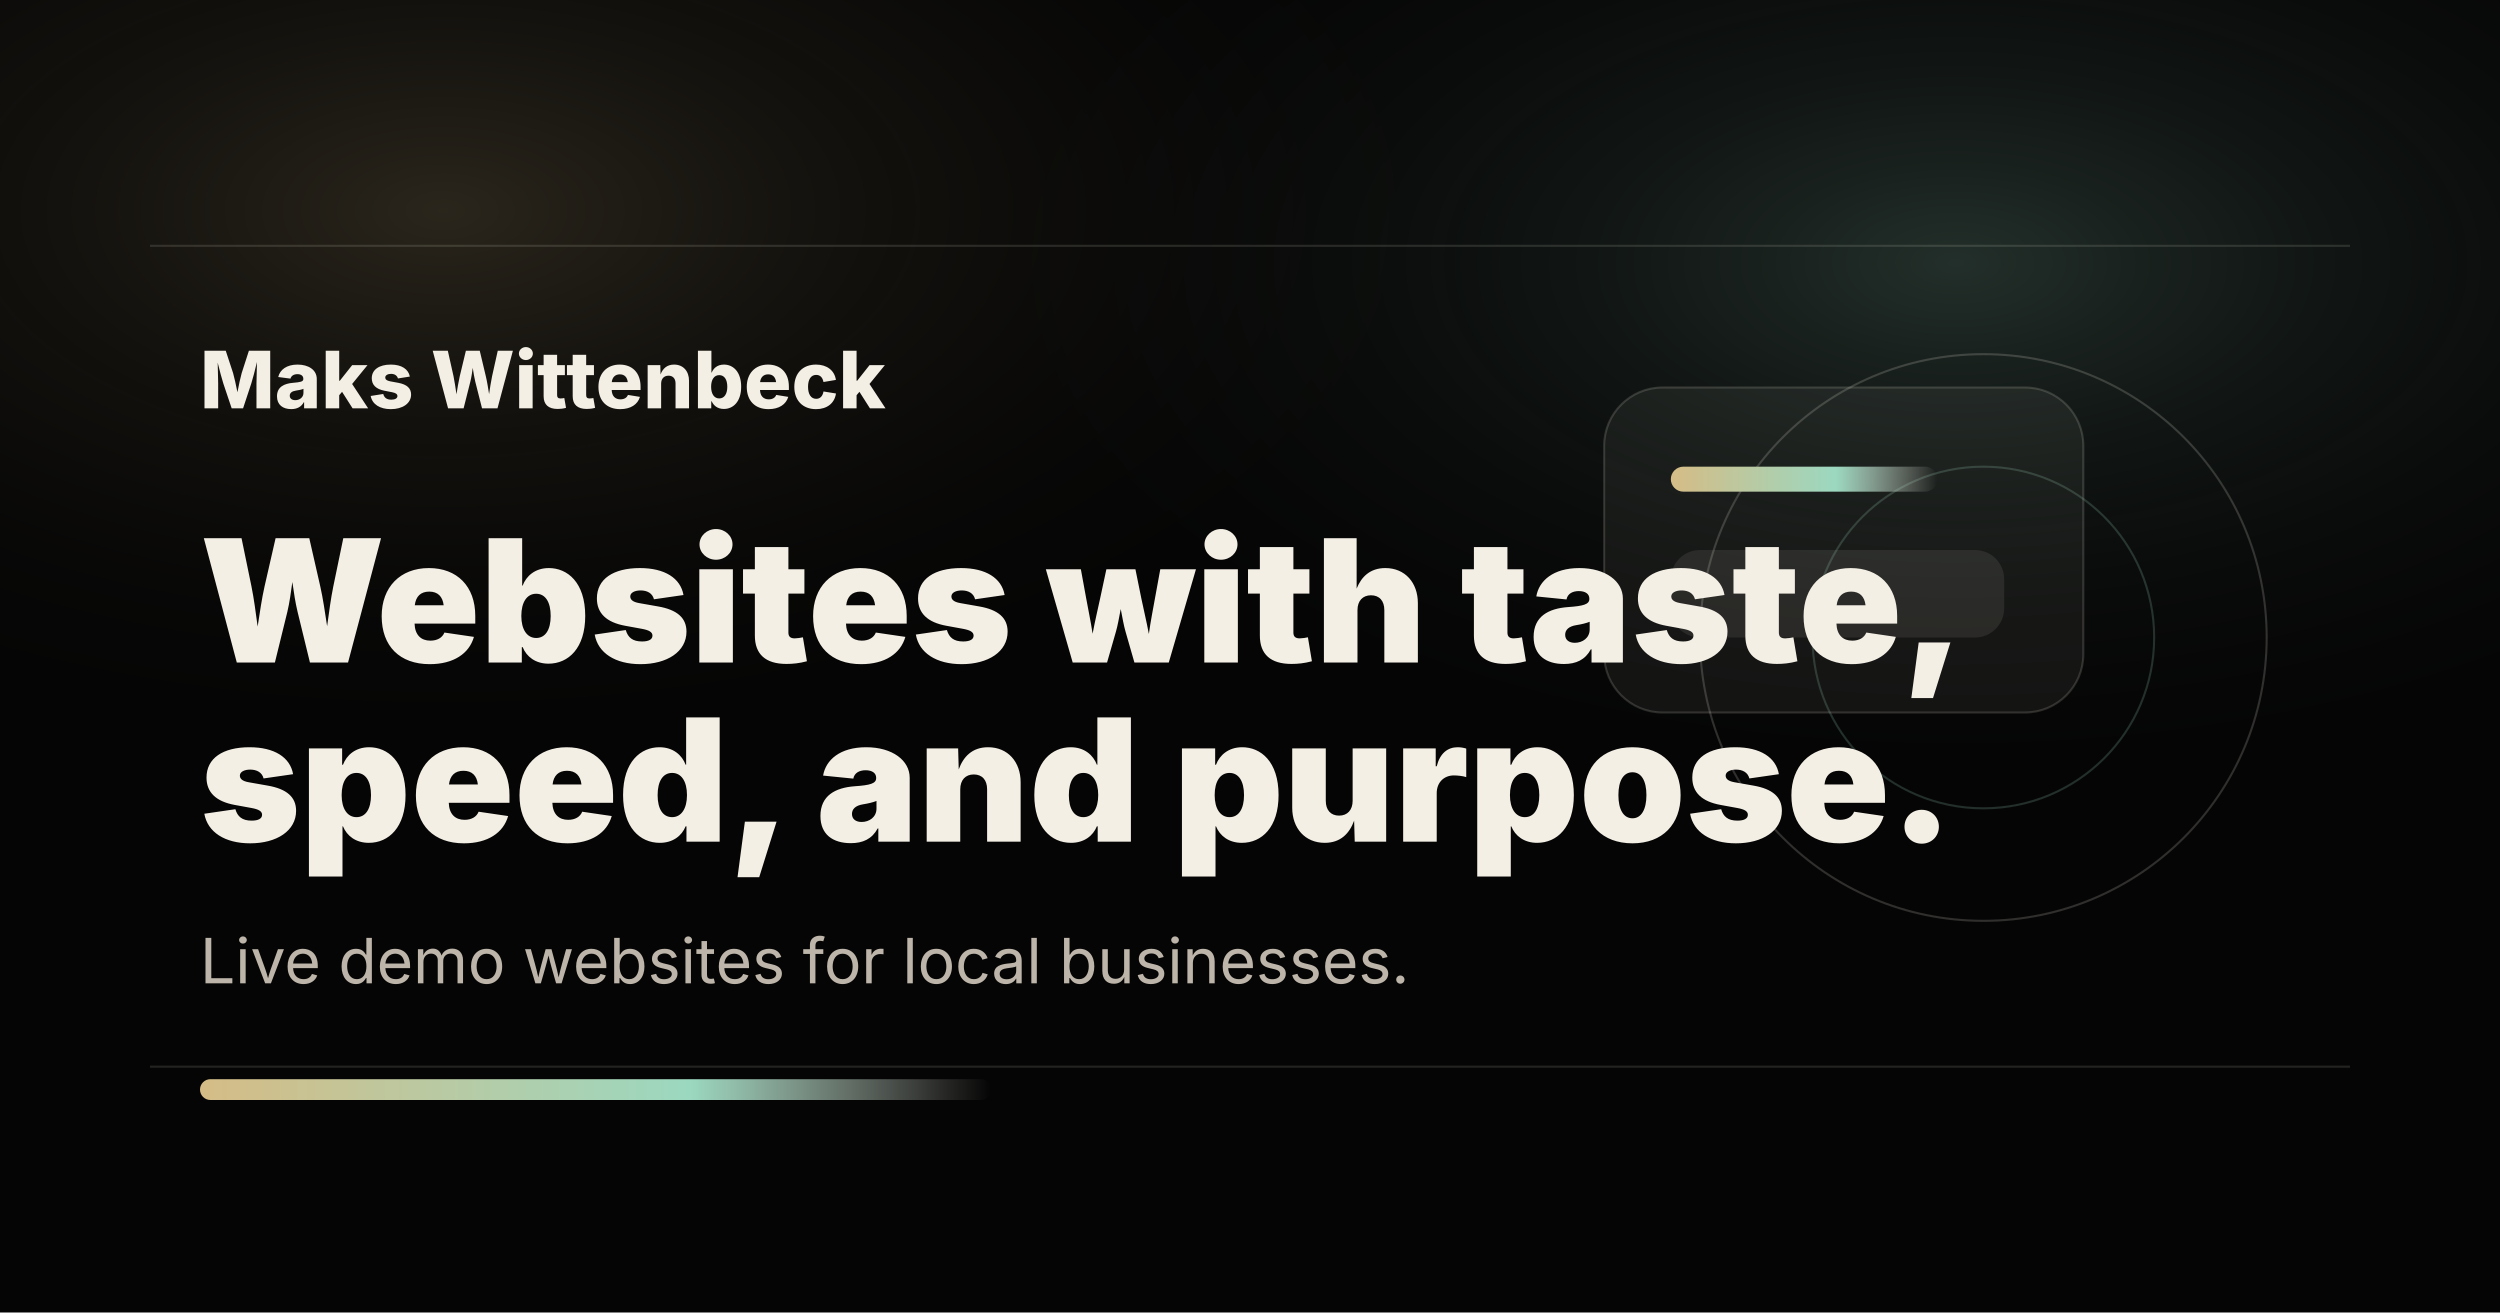
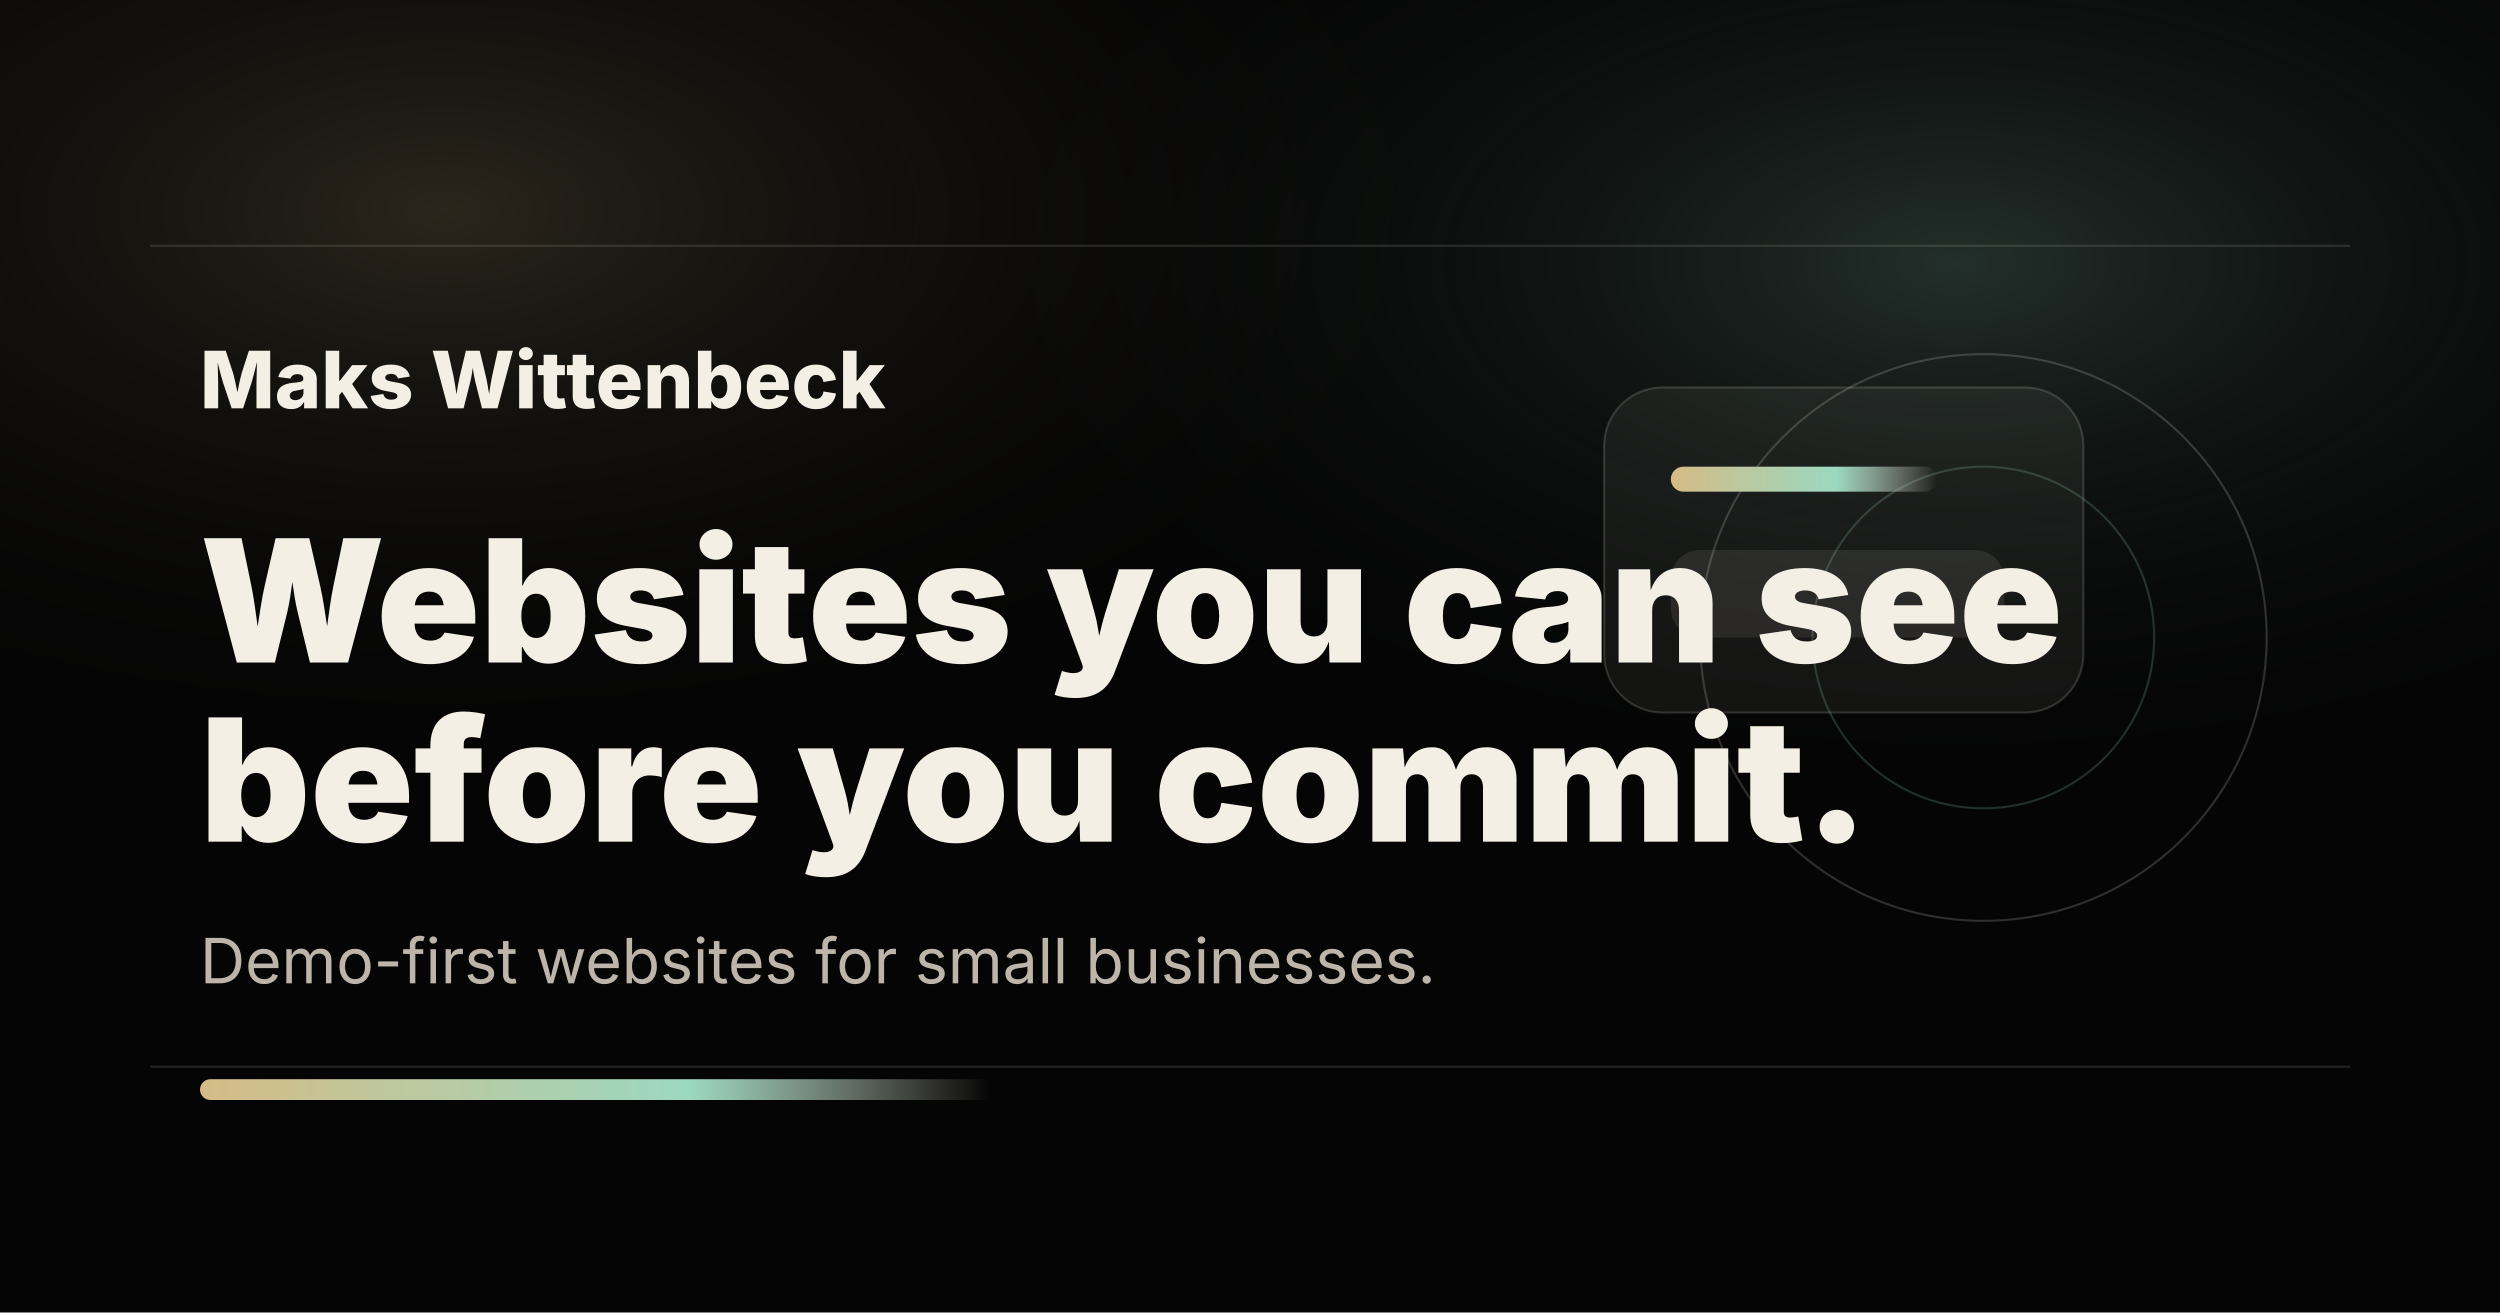
<svg xmlns="http://www.w3.org/2000/svg" viewBox="0 0 1200 630">
  <defs>
    <radialGradient id="a" cx="78%" cy="20%" r="70%">
      <stop stop-color="#9bd8c0" stop-opacity=".2" />
      <stop offset=".58" stop-color="#050505" stop-opacity="0" />
    </radialGradient>
    <radialGradient id="b" cx="18%" cy="16%" r="68%">
      <stop stop-color="#d5bc86" stop-opacity=".18" />
      <stop offset=".62" stop-color="#050505" stop-opacity="0" />
    </radialGradient>
    <linearGradient id="line" x1="0" x2="1">
      <stop stop-color="#d5bc86" />
      <stop offset=".62" stop-color="#9bd8c0" />
      <stop offset="1" stop-color="#f4efe5" stop-opacity="0" />
    </linearGradient>
  </defs>
  <rect width="1200" height="630" fill="#050505" />
  <rect width="1200" height="630" fill="url(#a)" />
  <rect width="1200" height="630" fill="url(#b)" />
  <path d="M72 118h1056M72 512h1056" stroke="#f4efe5" stroke-opacity=".13" />
  <circle cx="952" cy="306" r="136" fill="none" stroke="#f4efe5" stroke-opacity=".18" />
  <circle cx="952" cy="306" r="82" fill="none" stroke="#9bd8c0" stroke-opacity=".2" />
  <rect x="770" y="186" width="230" height="156" rx="28" fill="#f4efe5" fill-opacity=".06" stroke="#f4efe5" stroke-opacity=".16" />
  <rect x="802" y="224" width="128" height="12" rx="6" fill="url(#line)" />
  <rect x="802" y="264" width="160" height="42" rx="14" fill="#f4efe5" fill-opacity=".09" />
  <text x="96" y="196" fill="#f4efe5" font-size="38" font-family="Inter, Arial, sans-serif" font-weight="800">Maks Wittenbeck</text>
-   <text x="96" y="318" fill="#f4efe5" font-size="82" font-family="Inter, Arial, sans-serif" font-weight="850">Websites with taste,</text>
-   <text x="96" y="404" fill="#f4efe5" font-size="82" font-family="Inter, Arial, sans-serif" font-weight="850">speed, and purpose.</text>
-   <text x="96" y="472" fill="#bdb5a9" font-size="30" font-family="Inter, Arial, sans-serif">Live demo websites for local businesses.</text>
+   <text x="96" y="318" fill="#f4efe5" font-size="82" font-family="Inter, Arial, sans-serif" font-weight="850">Websites you can see</text>
+   <text x="96" y="404" fill="#f4efe5" font-size="82" font-family="Inter, Arial, sans-serif" font-weight="850">before you commit.</text>
+   <text x="96" y="472" fill="#bdb5a9" font-size="30" font-family="Inter, Arial, sans-serif">Demo-first websites for small businesses.</text>
  <rect x="96" y="518" width="380" height="10" rx="5" fill="url(#line)" />
</svg>
